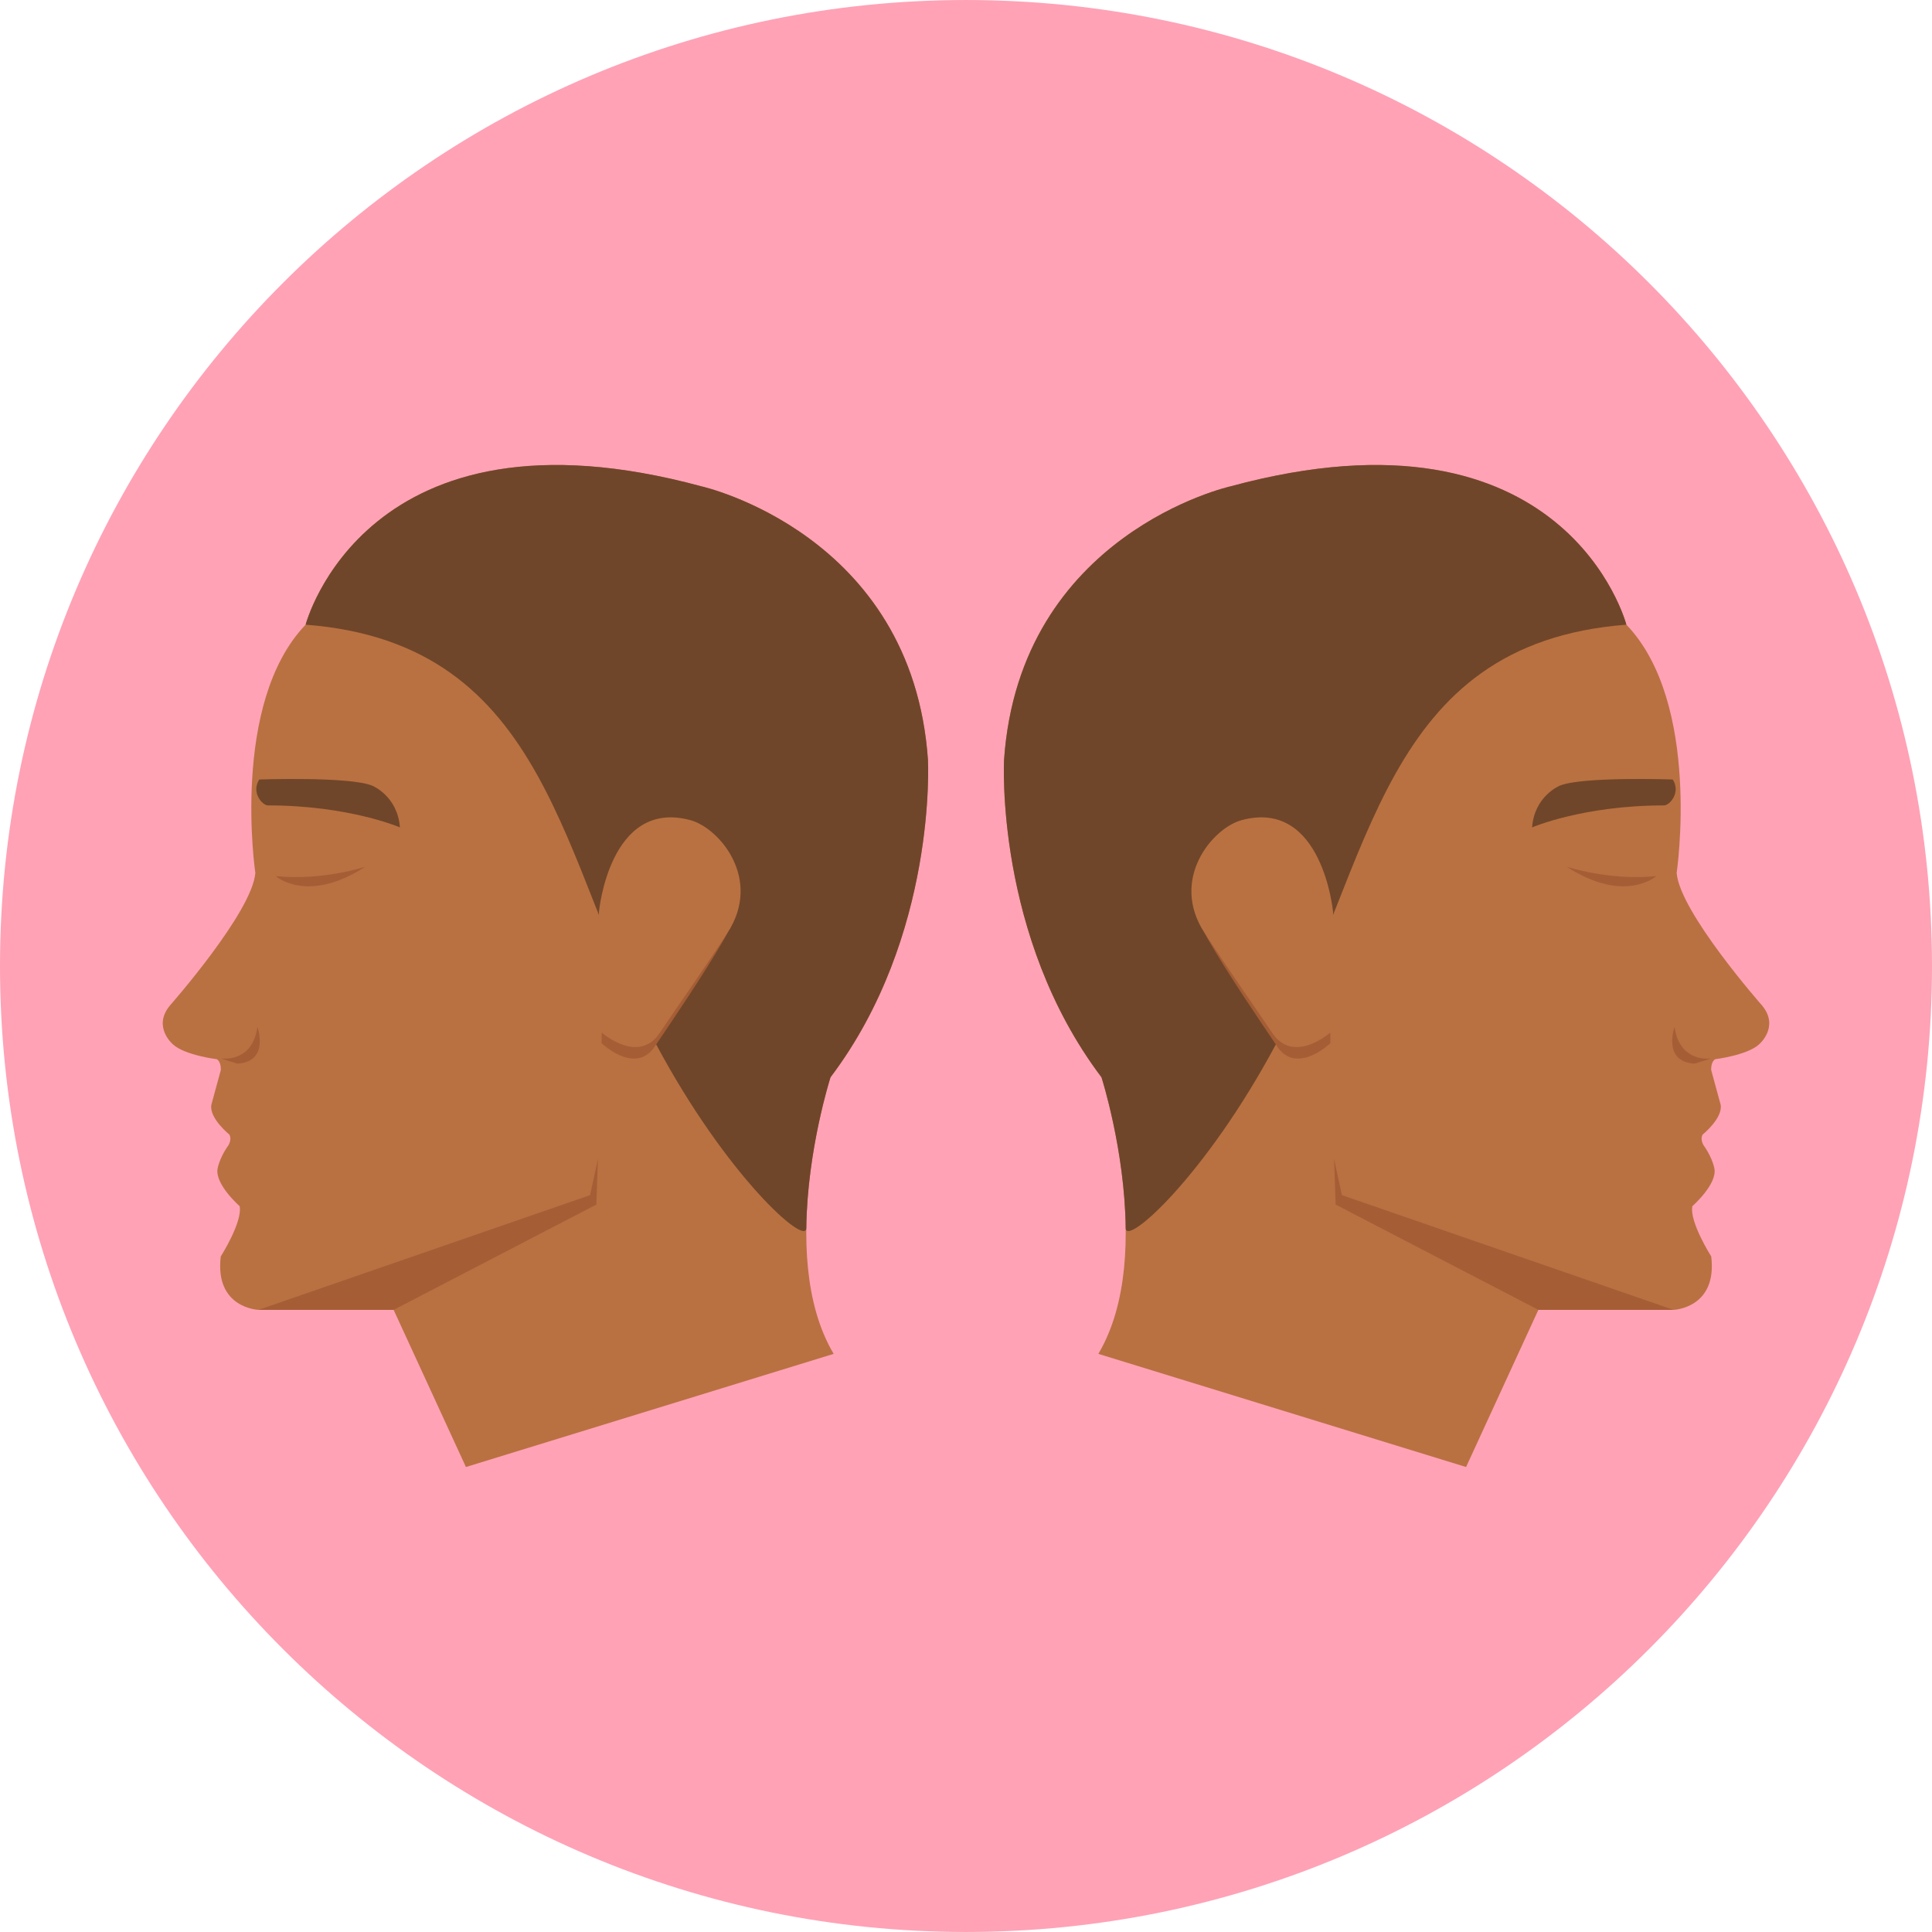
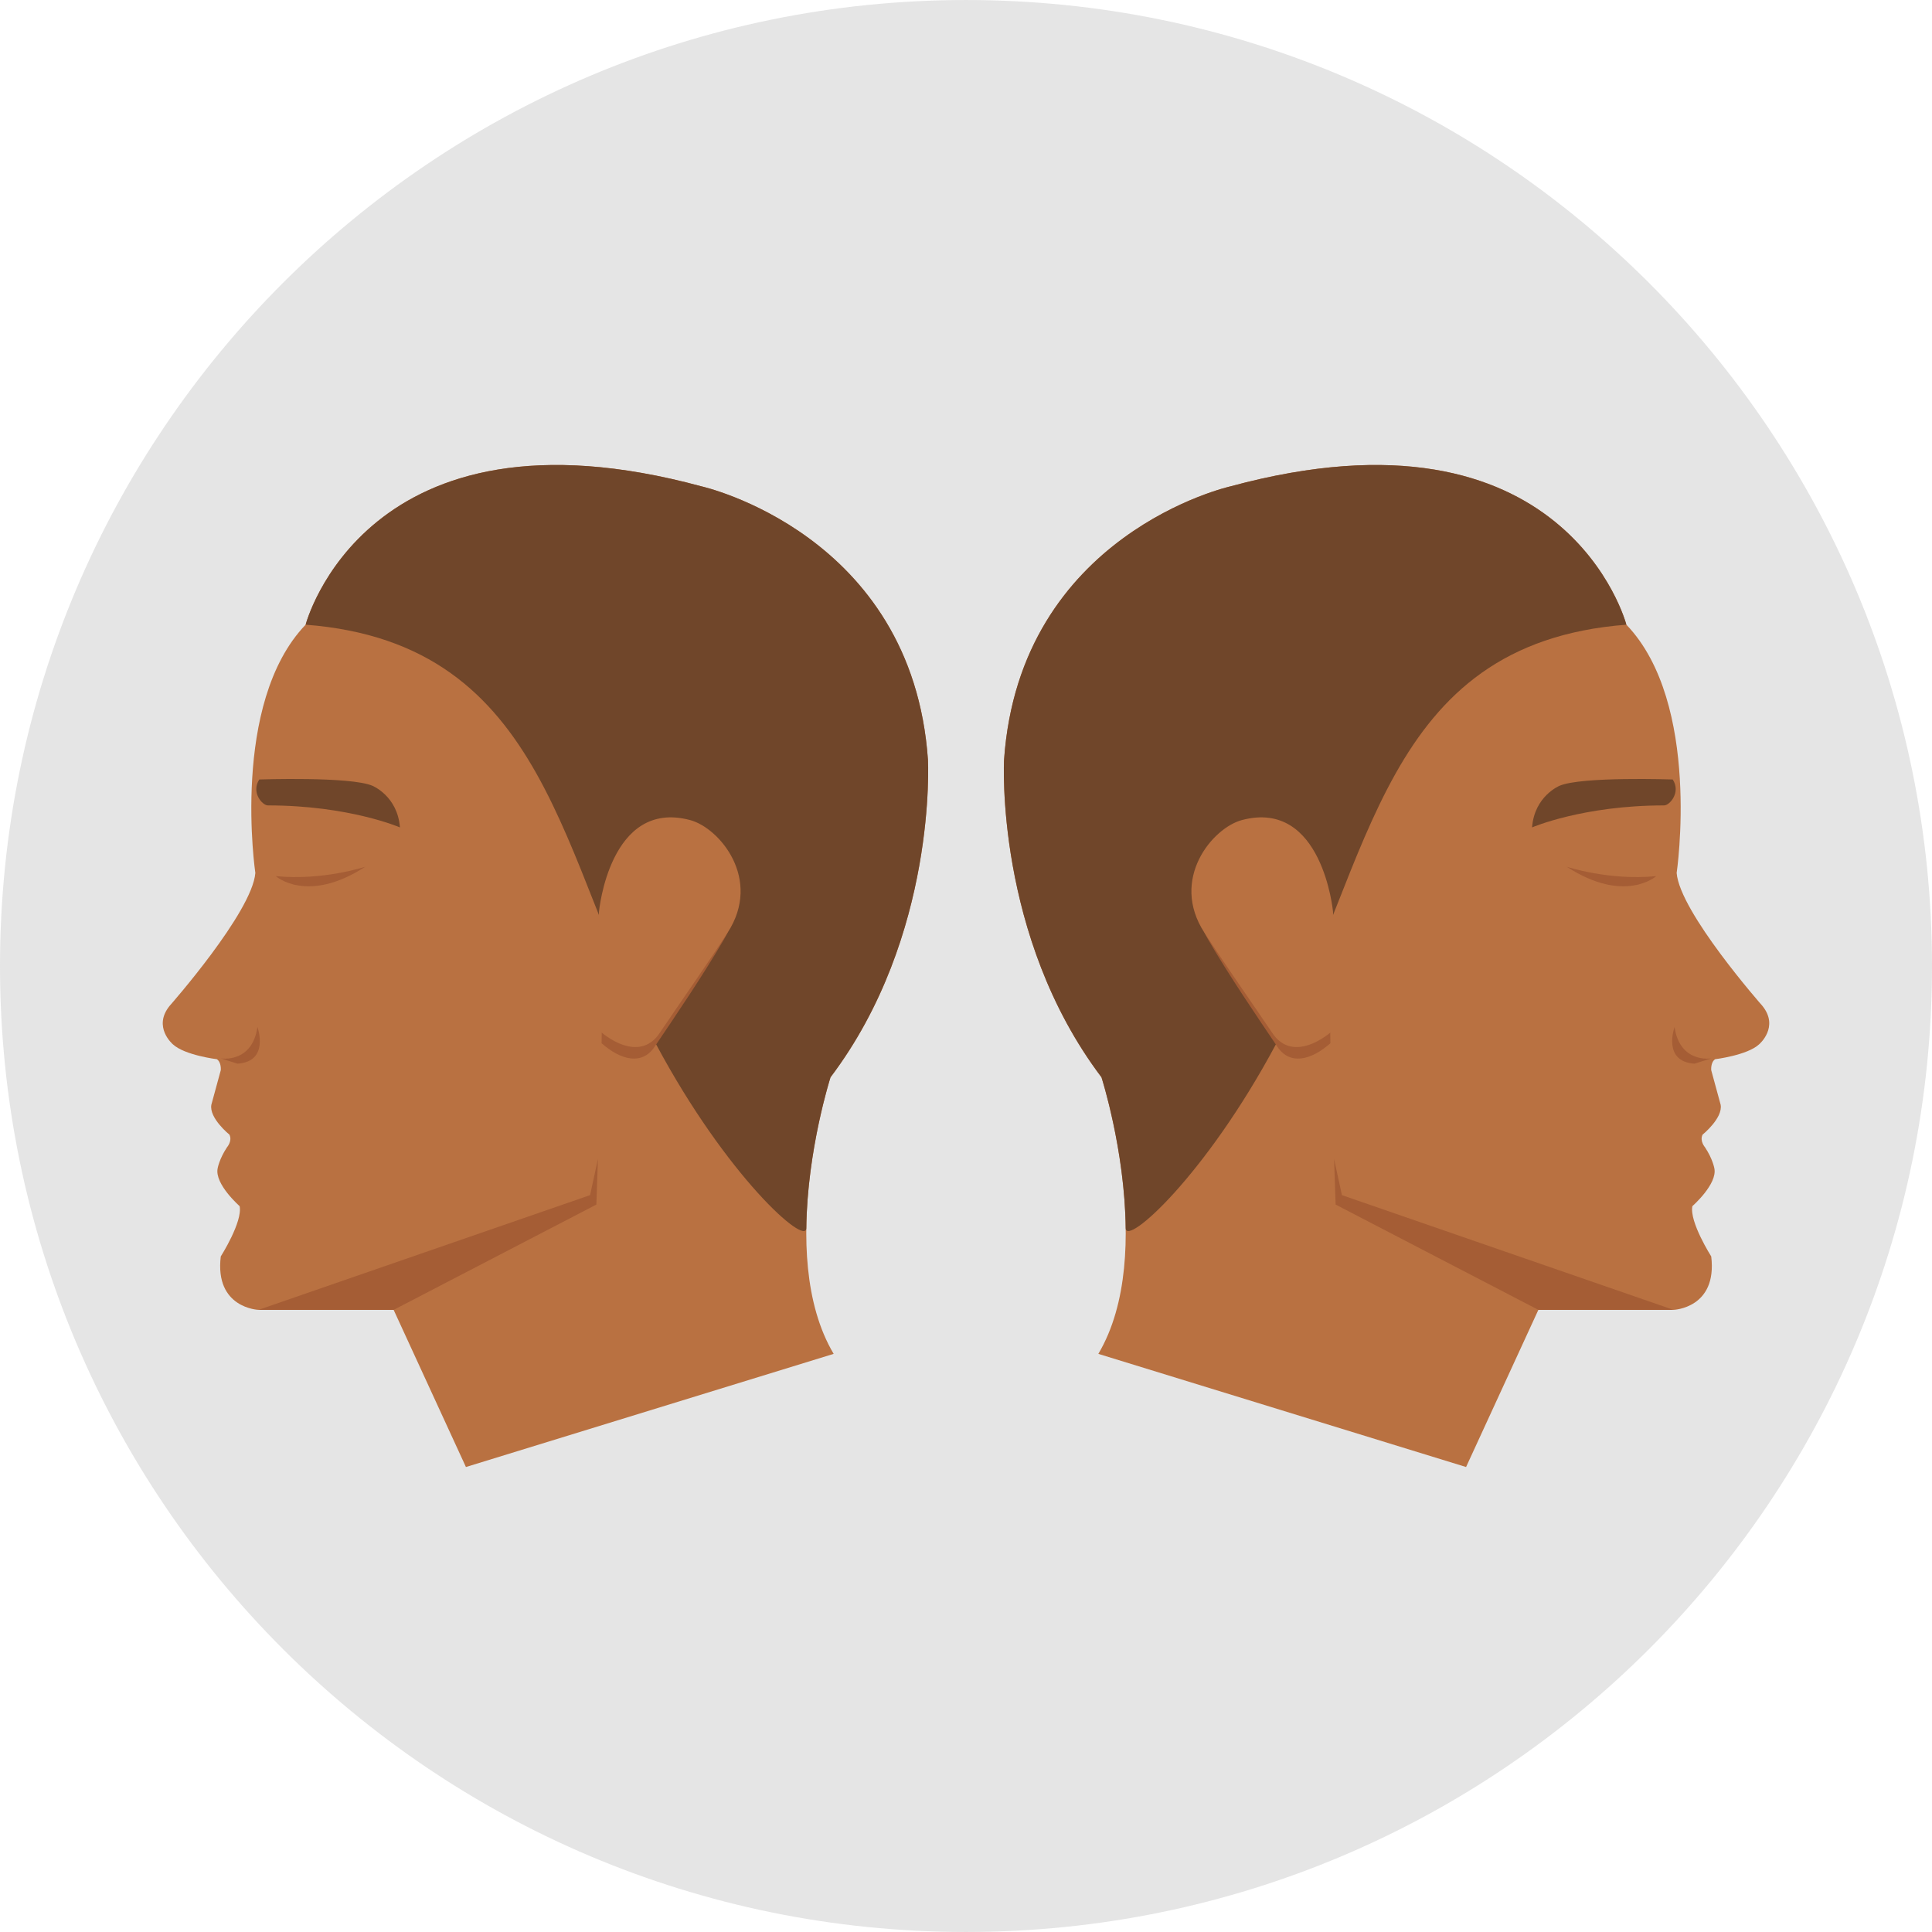
<svg xmlns="http://www.w3.org/2000/svg" height="800px" width="800px" version="1.1" id="Layer_1" viewBox="0 0 496.159 496.159" xml:space="preserve" fill="#000000">
  <g id="SVGRepo_bgCarrier" stroke-width="0" />
  <g id="SVGRepo_tracerCarrier" stroke-linecap="round" stroke-linejoin="round" />
  <g id="SVGRepo_iconCarrier">
-     <path style="fill:#ffa2b6;" d="M248.083,0.003C111.071,0.003,0,111.063,0,248.085c0,137.001,111.07,248.07,248.083,248.07 c137.006,0,248.076-111.069,248.076-248.07C496.159,111.062,385.089,0.003,248.083,0.003z" />
+     <path style="fill:#b9b9b95d;" d="M248.083,0.003C111.071,0.003,0,111.063,0,248.085c0,137.001,111.07,248.07,248.083,248.07 c137.006,0,248.076-111.069,248.076-248.07C496.159,111.062,385.089,0.003,248.083,0.003z" />
    <path style="fill:#B97141;" d="M213.286,276.657c27.443-36.322,25.022-81.523,25.022-81.523 c-4.036-58.115-58.115-70.223-58.115-70.223C93.826,101.503,78.49,160.426,78.49,160.426 c-19.372,20.179-12.915,63.765-12.915,63.765c-0.807,10.089-21.995,34.103-21.995,34.103c-4.439,5.449,0.807,9.888,0.807,9.888 c3.027,2.825,11.301,3.833,11.301,3.833c1.21,0.808,1.009,2.826,1.009,2.826l-2.422,8.878c-0.605,3.431,4.641,7.668,4.641,7.668 c0.808,1.614-0.605,3.229-0.605,3.229c-2.018,3.026-2.421,5.448-2.421,5.448c-0.808,4.036,5.65,9.687,5.65,9.687 c0.807,4.035-4.843,12.914-4.843,12.914c-1.615,13.318,9.686,13.722,9.686,13.722h34.708l18.564,40.358l94.438-29.058 C198.757,321.858,213.286,276.657,213.286,276.657z" />
    <polygon style="fill:#A55D35;" points="151.538,306.925 66.383,336.386 101.091,336.386 153.152,309.347 153.556,297.642 " />
    <path style="fill:#70462A;" d="M238.308,195.134c-4.036-58.115-58.115-70.223-58.115-70.223 C93.826,101.503,78.49,160.426,78.49,160.426c62.958,4.843,65.172,61.318,89.999,107.755c18.118,33.891,38.522,51.973,38.579,47.219 c0.242-20.151,6.218-38.744,6.218-38.744C240.729,240.334,238.308,195.134,238.308,195.134z" />
    <g>
      <path style="fill:#A55D35;" d="M174.824,222.093c-17.687-4.708-19.981,20.099-19.981,20.099l-0.346,25.725 c4.906,4.321,10.361,5.73,13.602,0.926c5.116-7.588,12.499-18.418,17.879-27.7C193.009,229.011,181.258,223.807,174.824,222.093z" />
      <path style="fill:#A55D35;" d="M66.113,263.743c-1.346,9.416-9.416,8.071-9.416,8.071l4.305,1.346 C69.344,272.621,66.113,263.743,66.113,263.743z" />
      <path style="fill:#A55D35;" d="M70.823,224.998c0,0,8.071,7.265,23.003-2.422C93.826,222.577,82.93,226.209,70.823,224.998z" />
    </g>
    <path style="fill:#70462A;" d="M95.643,201.793c-5.65-2.422-29.058-1.614-29.058-1.614c-2.152,3.296,0.771,6.659,2.219,6.659 c20.853,0,33.901,5.65,33.901,5.65C102.1,204.416,95.643,201.793,95.643,201.793z" />
    <g>
      <path style="fill:#B97141;" d="M177.233,210.604c-20.717-5.516-23.408,23.542-23.408,23.542l-0.404,30.133 c5.746,5.063,12.136,6.714,15.932,1.086c5.995-8.888,11.375-16.421,17.497-25.839C195.803,225.757,184.77,212.611,177.233,210.604z " />
      <path style="fill:#B97141;" d="M452.579,258.294c0,0-21.188-24.013-21.995-34.103c0,0,6.457-43.586-12.915-63.765 c0,0-15.336-58.923-101.702-35.515c0,0-54.079,12.107-58.115,70.223c0,0-2.421,45.201,25.022,81.523c0,0,14.528,45.201-0.807,71.03 l94.438,29.058l18.564-40.358h34.708c0,0,11.301-0.403,9.686-13.722c0,0-5.65-8.879-4.843-12.914c0,0,6.458-5.65,5.65-9.687 c0,0-0.403-2.421-2.421-5.448c0,0-1.413-1.615-0.605-3.229c0,0,5.247-4.238,4.641-7.668l-2.422-8.878c0,0-0.202-2.018,1.009-2.826 c0,0,8.273-1.008,11.301-3.833C451.772,268.182,457.018,263.743,452.579,258.294z" />
    </g>
    <polygon style="fill:#A55D35;" points="344.622,306.925 342.604,297.642 343.008,309.347 395.069,336.386 429.777,336.386 " />
    <path style="fill:#70462A;" d="M315.968,124.911c0,0-54.079,12.107-58.115,70.223c0,0-2.421,45.201,25.022,81.523 c0,0,5.976,18.593,6.218,38.744c0.057,4.754,20.461-13.328,38.579-47.219c24.827-46.437,27.04-102.913,89.999-107.755 C417.67,160.426,402.334,101.503,315.968,124.911z" />
    <g>
      <path style="fill:#A55D35;" d="M341.317,242.192c0,0-2.295-24.807-19.981-20.099c-6.434,1.713-18.185,6.918-11.154,19.049 c5.38,9.282,12.763,20.112,17.879,27.7c3.241,4.805,8.696,3.395,13.602-0.926L341.317,242.192z" />
      <path style="fill:#A55D35;" d="M430.047,263.743c0,0-3.23,8.878,5.111,9.417l4.305-1.346 C439.463,271.814,431.393,273.159,430.047,263.743z" />
      <path style="fill:#A55D35;" d="M402.334,222.577c14.932,9.687,23.003,2.422,23.003,2.422 C413.23,226.209,402.334,222.577,402.334,222.577z" />
    </g>
    <path style="fill:#70462A;" d="M429.575,200.179c0,0-23.408-0.808-29.058,1.614c0,0-6.457,2.623-7.063,10.695 c0,0,13.048-5.65,33.901-5.65C428.804,206.838,431.727,203.475,429.575,200.179z" />
    <path style="fill:#B97141;" d="M342.334,234.147c0,0-2.691-29.058-23.408-23.542c-7.537,2.007-18.569,15.152-9.618,28.923 c6.122,9.417,11.502,16.951,17.497,25.839c3.796,5.628,10.186,3.977,15.932-1.086L342.334,234.147z" />
  </g>
</svg>
